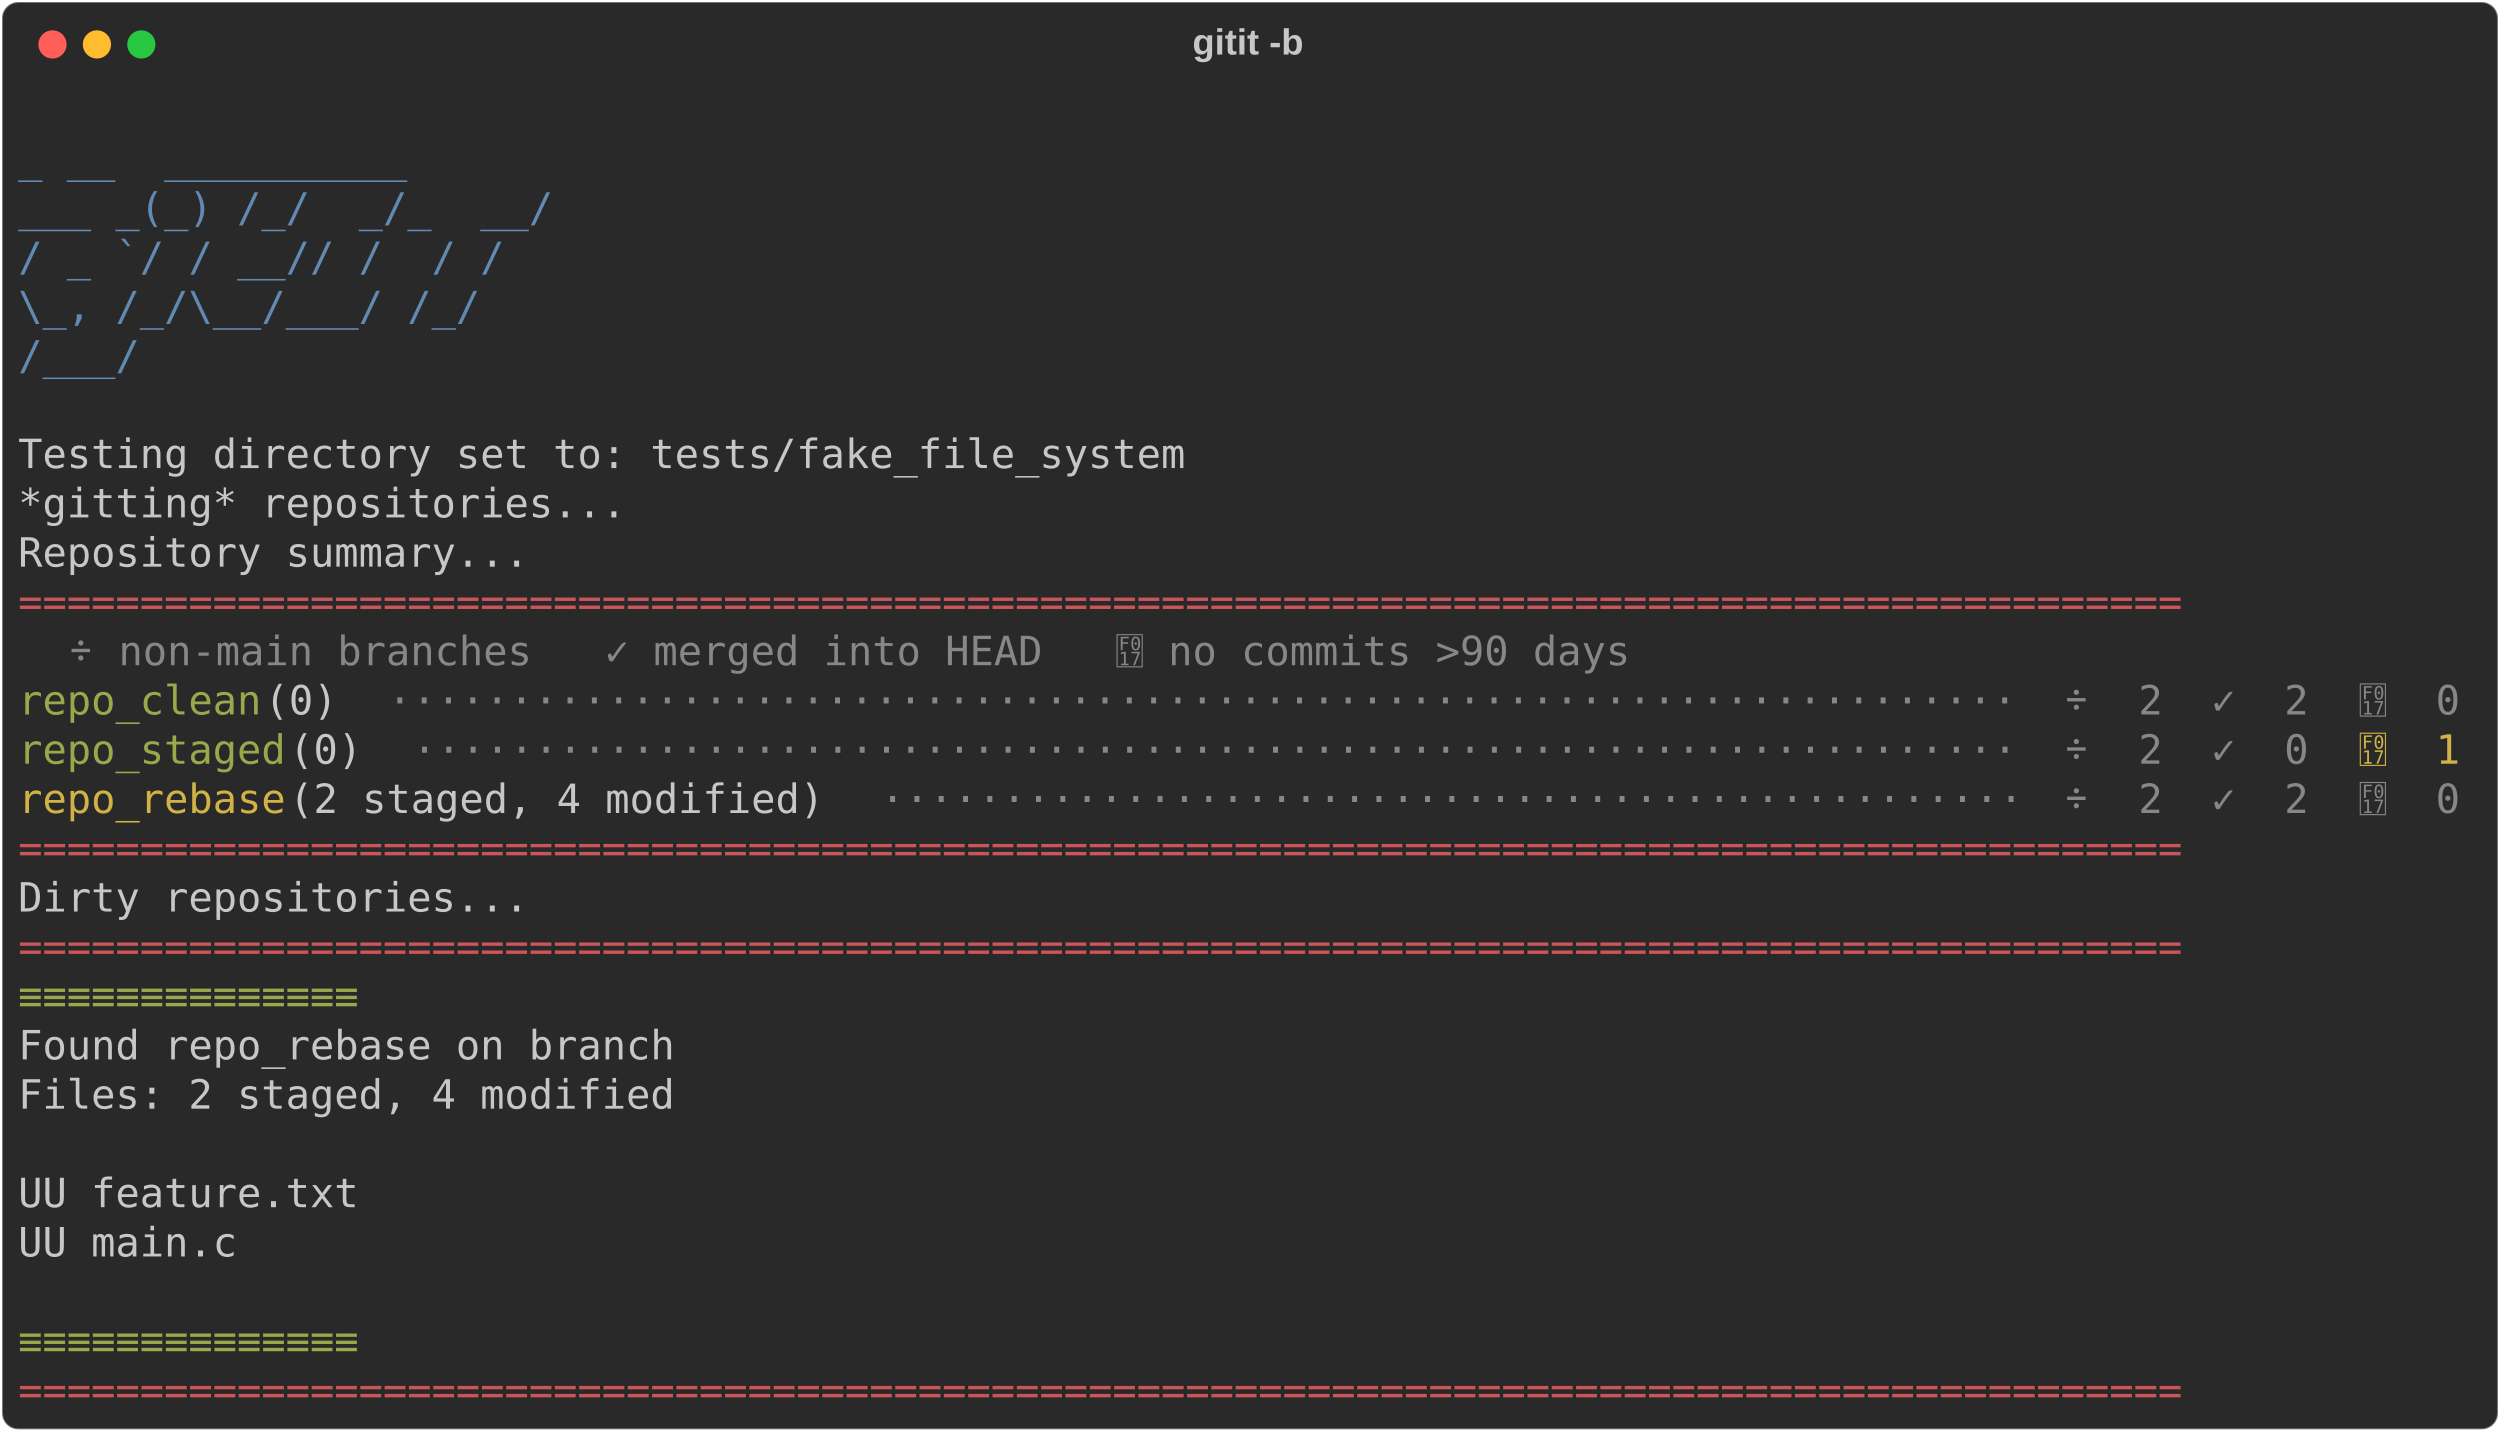
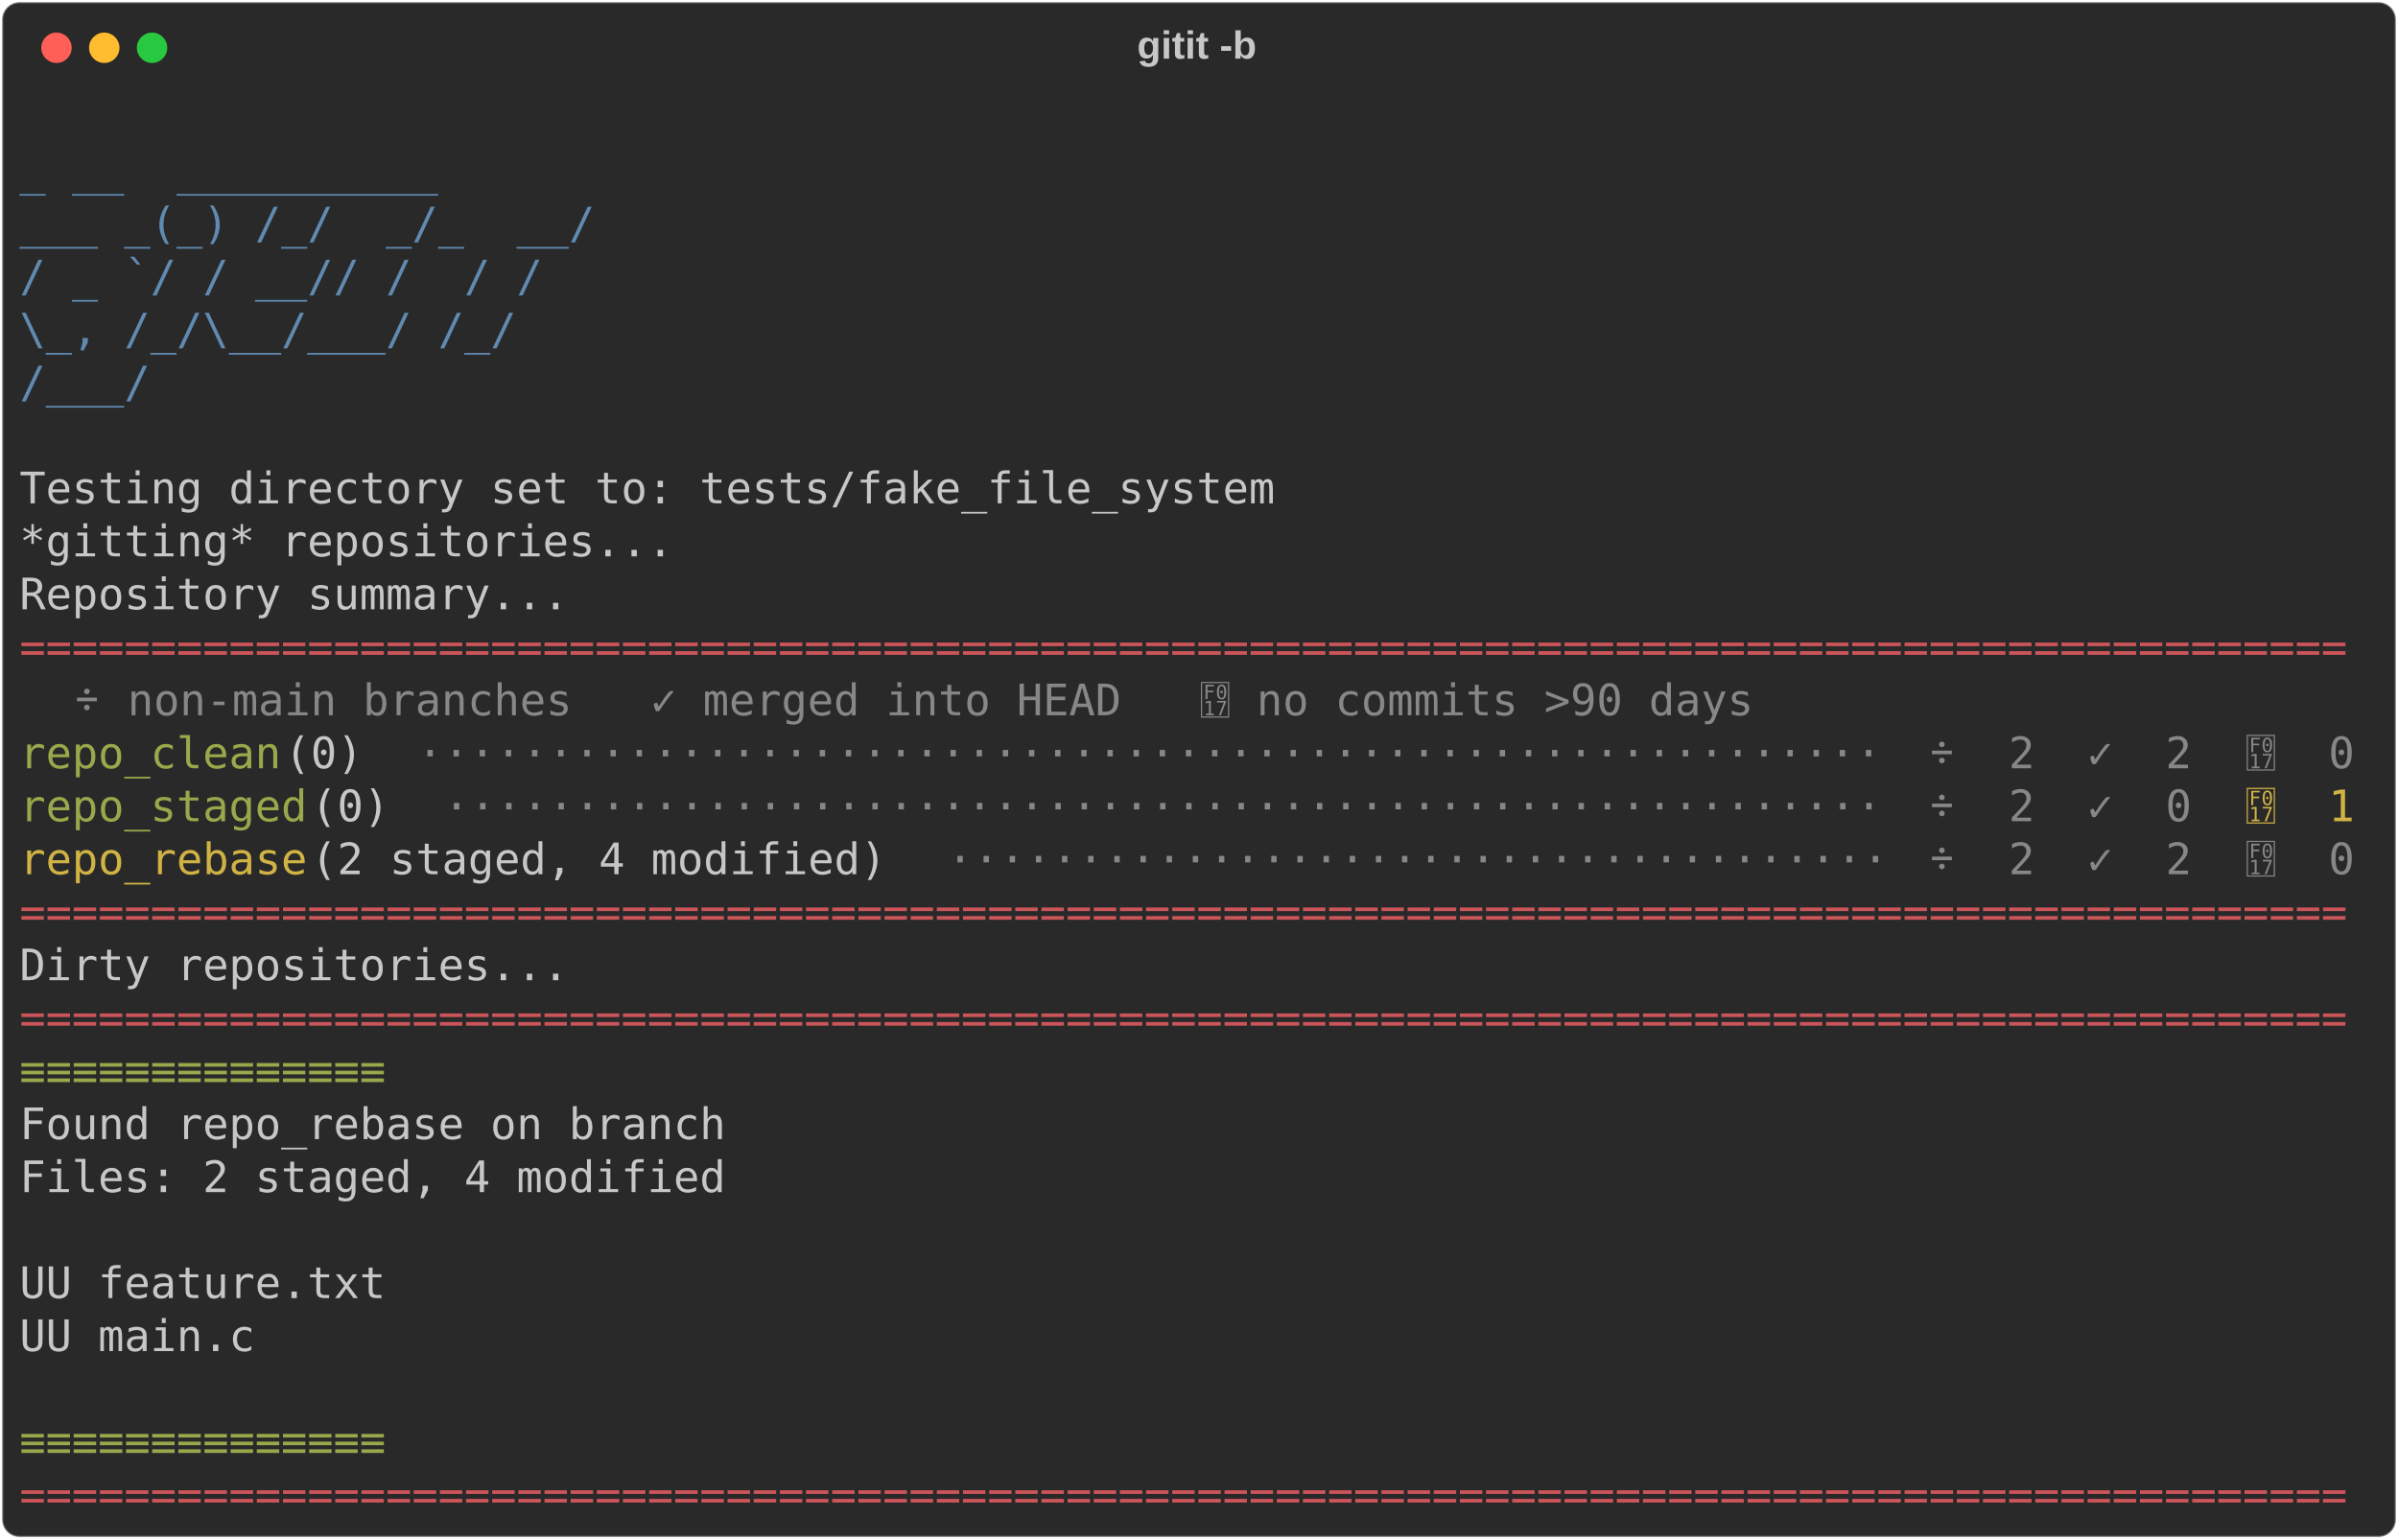
- <svg xmlns="http://www.w3.org/2000/svg" class="rich-terminal" viewBox="0 0 1238 708.8">
+ <svg xmlns="http://www.w3.org/2000/svg" class="rich-terminal" viewBox="0 0 1104 708.8">
  <style>

    @font-face {
        font-family: "Fira Code";
        src: local("FiraCode-Regular"),
                url("https://cdnjs.cloudflare.com/ajax/libs/firacode/6.2.0/woff2/FiraCode-Regular.woff2") format("woff2"),
                url("https://cdnjs.cloudflare.com/ajax/libs/firacode/6.2.0/woff/FiraCode-Regular.woff") format("woff");
        font-style: normal;
        font-weight: 400;
    }
    @font-face {
        font-family: "Fira Code";
        src: local("FiraCode-Bold"),
                url("https://cdnjs.cloudflare.com/ajax/libs/firacode/6.2.0/woff2/FiraCode-Bold.woff2") format("woff2"),
                url("https://cdnjs.cloudflare.com/ajax/libs/firacode/6.2.0/woff/FiraCode-Bold.woff") format("woff");
        font-style: bold;
        font-weight: 700;
    }

-     .terminal-4200514381-matrix {
+     .terminal-1230934708-matrix {
        font-family: Fira Code, monospace;
        font-size: 20px;
        line-height: 24.4px;
        font-variant-east-asian: full-width;
    }

-     .terminal-4200514381-title {
+     .terminal-1230934708-title {
        font-size: 18px;
        font-weight: bold;
        font-family: arial;
    }

-     .terminal-4200514381-r1 { fill: #c5c8c6 }
- .terminal-4200514381-r2 { fill: #608ab1 }
- .terminal-4200514381-r3 { fill: #cc555a }
- .terminal-4200514381-r4 { fill: #868887 }
- .terminal-4200514381-r5 { fill: #98a84b }
- .terminal-4200514381-r6 { fill: #d0b344 }
+     .terminal-1230934708-r1 { fill: #c5c8c6 }
+ .terminal-1230934708-r2 { fill: #608ab1 }
+ .terminal-1230934708-r3 { fill: #cc555a }
+ .terminal-1230934708-r4 { fill: #868887 }
+ .terminal-1230934708-r5 { fill: #98a84b }
+ .terminal-1230934708-r6 { fill: #d0b344 }
    </style>
  <defs>
-     <clipPath id="terminal-4200514381-clip-terminal">
-       <rect x="0" y="0" width="1219.0" height="657.8" />
-     </clipPath>
-     <clipPath id="terminal-4200514381-line-0">
-       <rect x="0" y="1.5" width="1220" height="24.65" />
-     </clipPath>
-     <clipPath id="terminal-4200514381-line-1">
-       <rect x="0" y="25.9" width="1220" height="24.65" />
-     </clipPath>
-     <clipPath id="terminal-4200514381-line-2">
-       <rect x="0" y="50.3" width="1220" height="24.65" />
-     </clipPath>
-     <clipPath id="terminal-4200514381-line-3">
-       <rect x="0" y="74.7" width="1220" height="24.65" />
-     </clipPath>
-     <clipPath id="terminal-4200514381-line-4">
-       <rect x="0" y="99.1" width="1220" height="24.65" />
-     </clipPath>
-     <clipPath id="terminal-4200514381-line-5">
-       <rect x="0" y="123.5" width="1220" height="24.65" />
-     </clipPath>
-     <clipPath id="terminal-4200514381-line-6">
-       <rect x="0" y="147.9" width="1220" height="24.65" />
-     </clipPath>
-     <clipPath id="terminal-4200514381-line-7">
-       <rect x="0" y="172.3" width="1220" height="24.65" />
-     </clipPath>
-     <clipPath id="terminal-4200514381-line-8">
-       <rect x="0" y="196.7" width="1220" height="24.65" />
-     </clipPath>
-     <clipPath id="terminal-4200514381-line-9">
-       <rect x="0" y="221.1" width="1220" height="24.65" />
-     </clipPath>
-     <clipPath id="terminal-4200514381-line-10">
-       <rect x="0" y="245.5" width="1220" height="24.65" />
-     </clipPath>
-     <clipPath id="terminal-4200514381-line-11">
-       <rect x="0" y="269.9" width="1220" height="24.65" />
-     </clipPath>
-     <clipPath id="terminal-4200514381-line-12">
-       <rect x="0" y="294.3" width="1220" height="24.65" />
-     </clipPath>
-     <clipPath id="terminal-4200514381-line-13">
-       <rect x="0" y="318.7" width="1220" height="24.65" />
-     </clipPath>
-     <clipPath id="terminal-4200514381-line-14">
-       <rect x="0" y="343.1" width="1220" height="24.65" />
-     </clipPath>
-     <clipPath id="terminal-4200514381-line-15">
-       <rect x="0" y="367.5" width="1220" height="24.65" />
-     </clipPath>
-     <clipPath id="terminal-4200514381-line-16">
-       <rect x="0" y="391.9" width="1220" height="24.65" />
-     </clipPath>
-     <clipPath id="terminal-4200514381-line-17">
-       <rect x="0" y="416.3" width="1220" height="24.65" />
-     </clipPath>
-     <clipPath id="terminal-4200514381-line-18">
-       <rect x="0" y="440.7" width="1220" height="24.65" />
-     </clipPath>
-     <clipPath id="terminal-4200514381-line-19">
-       <rect x="0" y="465.1" width="1220" height="24.65" />
-     </clipPath>
-     <clipPath id="terminal-4200514381-line-20">
-       <rect x="0" y="489.5" width="1220" height="24.65" />
-     </clipPath>
-     <clipPath id="terminal-4200514381-line-21">
-       <rect x="0" y="513.9" width="1220" height="24.65" />
-     </clipPath>
-     <clipPath id="terminal-4200514381-line-22">
-       <rect x="0" y="538.3" width="1220" height="24.65" />
-     </clipPath>
-     <clipPath id="terminal-4200514381-line-23">
-       <rect x="0" y="562.7" width="1220" height="24.65" />
-     </clipPath>
-     <clipPath id="terminal-4200514381-line-24">
-       <rect x="0" y="587.1" width="1220" height="24.65" />
-     </clipPath>
-     <clipPath id="terminal-4200514381-line-25">
-       <rect x="0" y="611.5" width="1220" height="24.65" />
+     <clipPath id="terminal-1230934708-clip-terminal">
+       <rect x="0" y="0" width="1084.8" height="657.8" />
+     </clipPath>
+     <clipPath id="terminal-1230934708-line-0">
+       <rect x="0" y="1.5" width="1085.8" height="24.65" />
+     </clipPath>
+     <clipPath id="terminal-1230934708-line-1">
+       <rect x="0" y="25.9" width="1085.8" height="24.65" />
+     </clipPath>
+     <clipPath id="terminal-1230934708-line-2">
+       <rect x="0" y="50.3" width="1085.8" height="24.65" />
+     </clipPath>
+     <clipPath id="terminal-1230934708-line-3">
+       <rect x="0" y="74.7" width="1085.8" height="24.65" />
+     </clipPath>
+     <clipPath id="terminal-1230934708-line-4">
+       <rect x="0" y="99.1" width="1085.8" height="24.65" />
+     </clipPath>
+     <clipPath id="terminal-1230934708-line-5">
+       <rect x="0" y="123.5" width="1085.8" height="24.65" />
+     </clipPath>
+     <clipPath id="terminal-1230934708-line-6">
+       <rect x="0" y="147.9" width="1085.8" height="24.65" />
+     </clipPath>
+     <clipPath id="terminal-1230934708-line-7">
+       <rect x="0" y="172.3" width="1085.8" height="24.65" />
+     </clipPath>
+     <clipPath id="terminal-1230934708-line-8">
+       <rect x="0" y="196.7" width="1085.8" height="24.65" />
+     </clipPath>
+     <clipPath id="terminal-1230934708-line-9">
+       <rect x="0" y="221.1" width="1085.8" height="24.65" />
+     </clipPath>
+     <clipPath id="terminal-1230934708-line-10">
+       <rect x="0" y="245.5" width="1085.8" height="24.65" />
+     </clipPath>
+     <clipPath id="terminal-1230934708-line-11">
+       <rect x="0" y="269.9" width="1085.8" height="24.65" />
+     </clipPath>
+     <clipPath id="terminal-1230934708-line-12">
+       <rect x="0" y="294.3" width="1085.8" height="24.65" />
+     </clipPath>
+     <clipPath id="terminal-1230934708-line-13">
+       <rect x="0" y="318.7" width="1085.8" height="24.65" />
+     </clipPath>
+     <clipPath id="terminal-1230934708-line-14">
+       <rect x="0" y="343.1" width="1085.8" height="24.65" />
+     </clipPath>
+     <clipPath id="terminal-1230934708-line-15">
+       <rect x="0" y="367.5" width="1085.8" height="24.65" />
+     </clipPath>
+     <clipPath id="terminal-1230934708-line-16">
+       <rect x="0" y="391.9" width="1085.8" height="24.65" />
+     </clipPath>
+     <clipPath id="terminal-1230934708-line-17">
+       <rect x="0" y="416.3" width="1085.8" height="24.65" />
+     </clipPath>
+     <clipPath id="terminal-1230934708-line-18">
+       <rect x="0" y="440.7" width="1085.8" height="24.65" />
+     </clipPath>
+     <clipPath id="terminal-1230934708-line-19">
+       <rect x="0" y="465.1" width="1085.8" height="24.65" />
+     </clipPath>
+     <clipPath id="terminal-1230934708-line-20">
+       <rect x="0" y="489.5" width="1085.8" height="24.65" />
+     </clipPath>
+     <clipPath id="terminal-1230934708-line-21">
+       <rect x="0" y="513.9" width="1085.8" height="24.65" />
+     </clipPath>
+     <clipPath id="terminal-1230934708-line-22">
+       <rect x="0" y="538.3" width="1085.8" height="24.65" />
+     </clipPath>
+     <clipPath id="terminal-1230934708-line-23">
+       <rect x="0" y="562.7" width="1085.8" height="24.65" />
+     </clipPath>
+     <clipPath id="terminal-1230934708-line-24">
+       <rect x="0" y="587.1" width="1085.8" height="24.65" />
+     </clipPath>
+     <clipPath id="terminal-1230934708-line-25">
+       <rect x="0" y="611.5" width="1085.8" height="24.65" />
    </clipPath>
  </defs>
-   <rect fill="#292929" stroke="rgba(255,255,255,0.35)" stroke-width="1" x="1" y="1" width="1236" height="706.8" rx="8" />
-   <text class="terminal-4200514381-title" fill="#c5c8c6" text-anchor="middle" x="618" y="27">gitit -b</text>
+   <rect fill="#292929" stroke="rgba(255,255,255,0.35)" stroke-width="1" x="1" y="1" width="1102" height="706.8" rx="8" />
+   <text class="terminal-1230934708-title" fill="#c5c8c6" text-anchor="middle" x="551" y="27">gitit -b</text>
  <g transform="translate(26,22)">
    <circle cx="0" cy="0" r="7" fill="#ff5f57" />
    <circle cx="22" cy="0" r="7" fill="#febc2e" />
    <circle cx="44" cy="0" r="7" fill="#28c840" />
  </g>
-   <g transform="translate(9, 41)" clip-path="url(#terminal-4200514381-clip-terminal)">
-     <g class="terminal-4200514381-matrix">
-       <text class="terminal-4200514381-r1" x="1220" y="20" textLength="12.2" clip-path="url(#terminal-4200514381-line-0)">
- </text>
-       <text class="terminal-4200514381-r2" x="0" y="44.4" textLength="292.8" clip-path="url(#terminal-4200514381-line-1)">        _ __  __________</text>
-       <text class="terminal-4200514381-r1" x="1220" y="44.4" textLength="12.2" clip-path="url(#terminal-4200514381-line-1)">
- </text>
-       <text class="terminal-4200514381-r2" x="0" y="68.8" textLength="292.8" clip-path="url(#terminal-4200514381-line-2)">  ___ _(_) /_/  _/_  __/</text>
-       <text class="terminal-4200514381-r1" x="1220" y="68.8" textLength="12.2" clip-path="url(#terminal-4200514381-line-2)">
- </text>
-       <text class="terminal-4200514381-r2" x="0" y="93.2" textLength="256.2" clip-path="url(#terminal-4200514381-line-3)"> / _ `/ / __// /  / /</text>
-       <text class="terminal-4200514381-r1" x="1220" y="93.2" textLength="12.2" clip-path="url(#terminal-4200514381-line-3)">
- </text>
-       <text class="terminal-4200514381-r2" x="0" y="117.6" textLength="244" clip-path="url(#terminal-4200514381-line-4)"> \_, /_/\__/___/ /_/</text>
-       <text class="terminal-4200514381-r1" x="1220" y="117.6" textLength="12.2" clip-path="url(#terminal-4200514381-line-4)">
- </text>
-       <text class="terminal-4200514381-r2" x="0" y="142" textLength="61" clip-path="url(#terminal-4200514381-line-5)">/___/</text>
-       <text class="terminal-4200514381-r1" x="1220" y="142" textLength="12.2" clip-path="url(#terminal-4200514381-line-5)">
- </text>
-       <text class="terminal-4200514381-r1" x="1220" y="166.4" textLength="12.2" clip-path="url(#terminal-4200514381-line-6)">
- </text>
-       <text class="terminal-4200514381-r1" x="0" y="190.8" textLength="585.6" clip-path="url(#terminal-4200514381-line-7)">Testing directory set to: tests/fake_file_system</text>
-       <text class="terminal-4200514381-r1" x="1220" y="190.8" textLength="12.2" clip-path="url(#terminal-4200514381-line-7)">
- </text>
-       <text class="terminal-4200514381-r1" x="0" y="215.2" textLength="671" clip-path="url(#terminal-4200514381-line-8)">                              *gitting* repositories...</text>
-       <text class="terminal-4200514381-r1" x="1220" y="215.2" textLength="12.2" clip-path="url(#terminal-4200514381-line-8)">
- </text>
-       <text class="terminal-4200514381-r1" x="0" y="239.6" textLength="414.8" clip-path="url(#terminal-4200514381-line-9)">             Repository summary...</text>
-       <text class="terminal-4200514381-r1" x="1220" y="239.6" textLength="12.2" clip-path="url(#terminal-4200514381-line-9)">
- </text>
-       <text class="terminal-4200514381-r3" x="0" y="264" textLength="1085.8" clip-path="url(#terminal-4200514381-line-10)">=========================================================================================</text>
-       <text class="terminal-4200514381-r1" x="1220" y="264" textLength="12.2" clip-path="url(#terminal-4200514381-line-10)">
- </text>
-       <text class="terminal-4200514381-r4" x="24.4" y="288.4" textLength="780.8" clip-path="url(#terminal-4200514381-line-11)"> non-main branches   ✓ merged into HEAD    no commits &gt;90 days</text>
-       <text class="terminal-4200514381-r1" x="1220" y="288.4" textLength="12.2" clip-path="url(#terminal-4200514381-line-11)">
- </text>
-       <text class="terminal-4200514381-r5" x="0" y="312.8" textLength="122" clip-path="url(#terminal-4200514381-line-12)">repo_clean</text>
-       <text class="terminal-4200514381-r1" x="122" y="312.8" textLength="61" clip-path="url(#terminal-4200514381-line-12)"> (0) </text>
-       <text class="terminal-4200514381-r4" x="183" y="312.8" textLength="817.4" clip-path="url(#terminal-4200514381-line-12)">···································································</text>
-       <text class="terminal-4200514381-r4" x="1012.6" y="312.8" textLength="146.4" clip-path="url(#terminal-4200514381-line-12)">  2  ✓  2  </text>
-       <text class="terminal-4200514381-r4" x="1159" y="312.8" textLength="48.8" clip-path="url(#terminal-4200514381-line-12)">  0</text>
-       <text class="terminal-4200514381-r1" x="1220" y="312.8" textLength="12.2" clip-path="url(#terminal-4200514381-line-12)">
- </text>
-       <text class="terminal-4200514381-r5" x="0" y="337.2" textLength="134.2" clip-path="url(#terminal-4200514381-line-13)">repo_staged</text>
-       <text class="terminal-4200514381-r1" x="134.2" y="337.2" textLength="61" clip-path="url(#terminal-4200514381-line-13)"> (0) </text>
-       <text class="terminal-4200514381-r4" x="195.2" y="337.2" textLength="805.2" clip-path="url(#terminal-4200514381-line-13)">··································································</text>
-       <text class="terminal-4200514381-r4" x="1012.6" y="337.2" textLength="146.4" clip-path="url(#terminal-4200514381-line-13)">  2  ✓  0  </text>
-       <text class="terminal-4200514381-r6" x="1159" y="337.2" textLength="48.8" clip-path="url(#terminal-4200514381-line-13)">  1</text>
-       <text class="terminal-4200514381-r1" x="1220" y="337.2" textLength="12.2" clip-path="url(#terminal-4200514381-line-13)">
- </text>
-       <text class="terminal-4200514381-r6" x="0" y="361.6" textLength="134.2" clip-path="url(#terminal-4200514381-line-14)">repo_rebase</text>
-       <text class="terminal-4200514381-r1" x="134.2" y="361.6" textLength="292.8" clip-path="url(#terminal-4200514381-line-14)"> (2 staged, 4 modified) </text>
-       <text class="terminal-4200514381-r4" x="427" y="361.6" textLength="573.4" clip-path="url(#terminal-4200514381-line-14)">···············································</text>
-       <text class="terminal-4200514381-r4" x="1012.6" y="361.6" textLength="146.4" clip-path="url(#terminal-4200514381-line-14)">  2  ✓  2  </text>
-       <text class="terminal-4200514381-r4" x="1159" y="361.6" textLength="48.8" clip-path="url(#terminal-4200514381-line-14)">  0</text>
-       <text class="terminal-4200514381-r1" x="1220" y="361.6" textLength="12.2" clip-path="url(#terminal-4200514381-line-14)">
- </text>
-       <text class="terminal-4200514381-r3" x="0" y="386" textLength="1085.8" clip-path="url(#terminal-4200514381-line-15)">=========================================================================================</text>
-       <text class="terminal-4200514381-r1" x="1220" y="386" textLength="12.2" clip-path="url(#terminal-4200514381-line-15)">
- </text>
-       <text class="terminal-4200514381-r1" x="0" y="410.4" textLength="414.8" clip-path="url(#terminal-4200514381-line-16)">             Dirty repositories...</text>
-       <text class="terminal-4200514381-r1" x="1220" y="410.4" textLength="12.2" clip-path="url(#terminal-4200514381-line-16)">
- </text>
-       <text class="terminal-4200514381-r3" x="0" y="434.8" textLength="1085.8" clip-path="url(#terminal-4200514381-line-17)">=========================================================================================</text>
-       <text class="terminal-4200514381-r1" x="1220" y="434.8" textLength="12.2" clip-path="url(#terminal-4200514381-line-17)">
- </text>
-       <text class="terminal-4200514381-r5" x="0" y="459.2" textLength="170.8" clip-path="url(#terminal-4200514381-line-18)">≡≡≡≡≡≡≡≡≡≡≡≡≡≡</text>
-       <text class="terminal-4200514381-r1" x="1220" y="459.2" textLength="12.2" clip-path="url(#terminal-4200514381-line-18)">
- </text>
-       <text class="terminal-4200514381-r1" x="0" y="483.6" textLength="341.6" clip-path="url(#terminal-4200514381-line-19)">Found repo_rebase on branch </text>
-       <text class="terminal-4200514381-r1" x="1220" y="483.6" textLength="12.2" clip-path="url(#terminal-4200514381-line-19)">
- </text>
-       <text class="terminal-4200514381-r1" x="0" y="508" textLength="329.4" clip-path="url(#terminal-4200514381-line-20)">Files: 2 staged, 4 modified</text>
-       <text class="terminal-4200514381-r1" x="1220" y="508" textLength="12.2" clip-path="url(#terminal-4200514381-line-20)">
- </text>
-       <text class="terminal-4200514381-r1" x="1220" y="532.4" textLength="12.2" clip-path="url(#terminal-4200514381-line-21)">
- </text>
-       <text class="terminal-4200514381-r1" x="0" y="556.8" textLength="170.8" clip-path="url(#terminal-4200514381-line-22)">UU feature.txt</text>
-       <text class="terminal-4200514381-r1" x="1220" y="556.8" textLength="12.2" clip-path="url(#terminal-4200514381-line-22)">
- </text>
-       <text class="terminal-4200514381-r1" x="0" y="581.2" textLength="109.8" clip-path="url(#terminal-4200514381-line-23)">UU main.c</text>
-       <text class="terminal-4200514381-r1" x="1220" y="581.2" textLength="12.2" clip-path="url(#terminal-4200514381-line-23)">
- </text>
-       <text class="terminal-4200514381-r1" x="1220" y="605.6" textLength="12.2" clip-path="url(#terminal-4200514381-line-24)">
- </text>
-       <text class="terminal-4200514381-r5" x="0" y="630" textLength="170.8" clip-path="url(#terminal-4200514381-line-25)">≡≡≡≡≡≡≡≡≡≡≡≡≡≡</text>
-       <text class="terminal-4200514381-r1" x="1220" y="630" textLength="12.2" clip-path="url(#terminal-4200514381-line-25)">
- </text>
-       <text class="terminal-4200514381-r3" x="0" y="654.4" textLength="1085.8" clip-path="url(#terminal-4200514381-line-26)">=========================================================================================</text>
+   <g transform="translate(9, 41)" clip-path="url(#terminal-1230934708-clip-terminal)">
+     <g class="terminal-1230934708-matrix">
+       <text class="terminal-1230934708-r1" x="1085.8" y="20" textLength="12.2" clip-path="url(#terminal-1230934708-line-0)">
+ </text>
+       <text class="terminal-1230934708-r2" x="0" y="44.4" textLength="292.8" clip-path="url(#terminal-1230934708-line-1)">        _ __  __________</text>
+       <text class="terminal-1230934708-r1" x="1085.8" y="44.4" textLength="12.2" clip-path="url(#terminal-1230934708-line-1)">
+ </text>
+       <text class="terminal-1230934708-r2" x="0" y="68.8" textLength="292.8" clip-path="url(#terminal-1230934708-line-2)">  ___ _(_) /_/  _/_  __/</text>
+       <text class="terminal-1230934708-r1" x="1085.8" y="68.8" textLength="12.2" clip-path="url(#terminal-1230934708-line-2)">
+ </text>
+       <text class="terminal-1230934708-r2" x="0" y="93.2" textLength="256.2" clip-path="url(#terminal-1230934708-line-3)"> / _ `/ / __// /  / /</text>
+       <text class="terminal-1230934708-r1" x="1085.8" y="93.2" textLength="12.2" clip-path="url(#terminal-1230934708-line-3)">
+ </text>
+       <text class="terminal-1230934708-r2" x="0" y="117.6" textLength="244" clip-path="url(#terminal-1230934708-line-4)"> \_, /_/\__/___/ /_/</text>
+       <text class="terminal-1230934708-r1" x="1085.8" y="117.6" textLength="12.2" clip-path="url(#terminal-1230934708-line-4)">
+ </text>
+       <text class="terminal-1230934708-r2" x="0" y="142" textLength="61" clip-path="url(#terminal-1230934708-line-5)">/___/</text>
+       <text class="terminal-1230934708-r1" x="1085.8" y="142" textLength="12.2" clip-path="url(#terminal-1230934708-line-5)">
+ </text>
+       <text class="terminal-1230934708-r1" x="1085.8" y="166.4" textLength="12.2" clip-path="url(#terminal-1230934708-line-6)">
+ </text>
+       <text class="terminal-1230934708-r1" x="0" y="190.8" textLength="585.6" clip-path="url(#terminal-1230934708-line-7)">Testing directory set to: tests/fake_file_system</text>
+       <text class="terminal-1230934708-r1" x="1085.8" y="190.8" textLength="12.2" clip-path="url(#terminal-1230934708-line-7)">
+ </text>
+       <text class="terminal-1230934708-r1" x="0" y="215.2" textLength="671" clip-path="url(#terminal-1230934708-line-8)">                              *gitting* repositories...</text>
+       <text class="terminal-1230934708-r1" x="1085.8" y="215.2" textLength="12.2" clip-path="url(#terminal-1230934708-line-8)">
+ </text>
+       <text class="terminal-1230934708-r1" x="0" y="239.6" textLength="414.8" clip-path="url(#terminal-1230934708-line-9)">             Repository summary...</text>
+       <text class="terminal-1230934708-r1" x="1085.8" y="239.6" textLength="12.2" clip-path="url(#terminal-1230934708-line-9)">
+ </text>
+       <text class="terminal-1230934708-r3" x="0" y="264" textLength="1085.8" clip-path="url(#terminal-1230934708-line-10)">=========================================================================================</text>
+       <text class="terminal-1230934708-r1" x="1085.8" y="264" textLength="12.2" clip-path="url(#terminal-1230934708-line-10)">
+ </text>
+       <text class="terminal-1230934708-r4" x="24.4" y="288.4" textLength="780.8" clip-path="url(#terminal-1230934708-line-11)"> non-main branches   ✓ merged into HEAD    no commits &gt;90 days</text>
+       <text class="terminal-1230934708-r1" x="1085.8" y="288.4" textLength="12.2" clip-path="url(#terminal-1230934708-line-11)">
+ </text>
+       <text class="terminal-1230934708-r5" x="0" y="312.8" textLength="122" clip-path="url(#terminal-1230934708-line-12)">repo_clean</text>
+       <text class="terminal-1230934708-r1" x="122" y="312.8" textLength="61" clip-path="url(#terminal-1230934708-line-12)"> (0) </text>
+       <text class="terminal-1230934708-r4" x="183" y="312.8" textLength="683.2" clip-path="url(#terminal-1230934708-line-12)">························································</text>
+       <text class="terminal-1230934708-r4" x="878.4" y="312.8" textLength="146.4" clip-path="url(#terminal-1230934708-line-12)">  2  ✓  2  </text>
+       <text class="terminal-1230934708-r4" x="1024.8" y="312.8" textLength="48.8" clip-path="url(#terminal-1230934708-line-12)">  0</text>
+       <text class="terminal-1230934708-r1" x="1085.8" y="312.8" textLength="12.2" clip-path="url(#terminal-1230934708-line-12)">
+ </text>
+       <text class="terminal-1230934708-r5" x="0" y="337.2" textLength="134.2" clip-path="url(#terminal-1230934708-line-13)">repo_staged</text>
+       <text class="terminal-1230934708-r1" x="134.2" y="337.2" textLength="61" clip-path="url(#terminal-1230934708-line-13)"> (0) </text>
+       <text class="terminal-1230934708-r4" x="195.2" y="337.2" textLength="671" clip-path="url(#terminal-1230934708-line-13)">·······················································</text>
+       <text class="terminal-1230934708-r4" x="878.4" y="337.2" textLength="146.4" clip-path="url(#terminal-1230934708-line-13)">  2  ✓  0  </text>
+       <text class="terminal-1230934708-r6" x="1024.8" y="337.2" textLength="48.8" clip-path="url(#terminal-1230934708-line-13)">  1</text>
+       <text class="terminal-1230934708-r1" x="1085.8" y="337.2" textLength="12.2" clip-path="url(#terminal-1230934708-line-13)">
+ </text>
+       <text class="terminal-1230934708-r6" x="0" y="361.6" textLength="134.2" clip-path="url(#terminal-1230934708-line-14)">repo_rebase</text>
+       <text class="terminal-1230934708-r1" x="134.2" y="361.6" textLength="292.8" clip-path="url(#terminal-1230934708-line-14)"> (2 staged, 4 modified) </text>
+       <text class="terminal-1230934708-r4" x="427" y="361.6" textLength="439.2" clip-path="url(#terminal-1230934708-line-14)">····································</text>
+       <text class="terminal-1230934708-r4" x="878.4" y="361.6" textLength="146.4" clip-path="url(#terminal-1230934708-line-14)">  2  ✓  2  </text>
+       <text class="terminal-1230934708-r4" x="1024.8" y="361.6" textLength="48.8" clip-path="url(#terminal-1230934708-line-14)">  0</text>
+       <text class="terminal-1230934708-r1" x="1085.8" y="361.6" textLength="12.2" clip-path="url(#terminal-1230934708-line-14)">
+ </text>
+       <text class="terminal-1230934708-r3" x="0" y="386" textLength="1085.8" clip-path="url(#terminal-1230934708-line-15)">=========================================================================================</text>
+       <text class="terminal-1230934708-r1" x="1085.8" y="386" textLength="12.2" clip-path="url(#terminal-1230934708-line-15)">
+ </text>
+       <text class="terminal-1230934708-r1" x="0" y="410.4" textLength="414.8" clip-path="url(#terminal-1230934708-line-16)">             Dirty repositories...</text>
+       <text class="terminal-1230934708-r1" x="1085.8" y="410.4" textLength="12.2" clip-path="url(#terminal-1230934708-line-16)">
+ </text>
+       <text class="terminal-1230934708-r3" x="0" y="434.8" textLength="1085.8" clip-path="url(#terminal-1230934708-line-17)">=========================================================================================</text>
+       <text class="terminal-1230934708-r1" x="1085.8" y="434.8" textLength="12.2" clip-path="url(#terminal-1230934708-line-17)">
+ </text>
+       <text class="terminal-1230934708-r5" x="0" y="459.2" textLength="170.8" clip-path="url(#terminal-1230934708-line-18)">≡≡≡≡≡≡≡≡≡≡≡≡≡≡</text>
+       <text class="terminal-1230934708-r1" x="1085.8" y="459.2" textLength="12.2" clip-path="url(#terminal-1230934708-line-18)">
+ </text>
+       <text class="terminal-1230934708-r1" x="0" y="483.6" textLength="341.6" clip-path="url(#terminal-1230934708-line-19)">Found repo_rebase on branch </text>
+       <text class="terminal-1230934708-r1" x="1085.8" y="483.6" textLength="12.2" clip-path="url(#terminal-1230934708-line-19)">
+ </text>
+       <text class="terminal-1230934708-r1" x="0" y="508" textLength="329.4" clip-path="url(#terminal-1230934708-line-20)">Files: 2 staged, 4 modified</text>
+       <text class="terminal-1230934708-r1" x="1085.8" y="508" textLength="12.2" clip-path="url(#terminal-1230934708-line-20)">
+ </text>
+       <text class="terminal-1230934708-r1" x="1085.8" y="532.4" textLength="12.2" clip-path="url(#terminal-1230934708-line-21)">
+ </text>
+       <text class="terminal-1230934708-r1" x="0" y="556.8" textLength="170.8" clip-path="url(#terminal-1230934708-line-22)">UU feature.txt</text>
+       <text class="terminal-1230934708-r1" x="1085.8" y="556.8" textLength="12.2" clip-path="url(#terminal-1230934708-line-22)">
+ </text>
+       <text class="terminal-1230934708-r1" x="0" y="581.2" textLength="109.8" clip-path="url(#terminal-1230934708-line-23)">UU main.c</text>
+       <text class="terminal-1230934708-r1" x="1085.8" y="581.2" textLength="12.2" clip-path="url(#terminal-1230934708-line-23)">
+ </text>
+       <text class="terminal-1230934708-r1" x="1085.8" y="605.6" textLength="12.2" clip-path="url(#terminal-1230934708-line-24)">
+ </text>
+       <text class="terminal-1230934708-r5" x="0" y="630" textLength="170.8" clip-path="url(#terminal-1230934708-line-25)">≡≡≡≡≡≡≡≡≡≡≡≡≡≡</text>
+       <text class="terminal-1230934708-r1" x="1085.8" y="630" textLength="12.2" clip-path="url(#terminal-1230934708-line-25)">
+ </text>
+       <text class="terminal-1230934708-r3" x="0" y="654.4" textLength="1085.8" clip-path="url(#terminal-1230934708-line-26)">=========================================================================================</text>
    </g>
  </g>
</svg>
